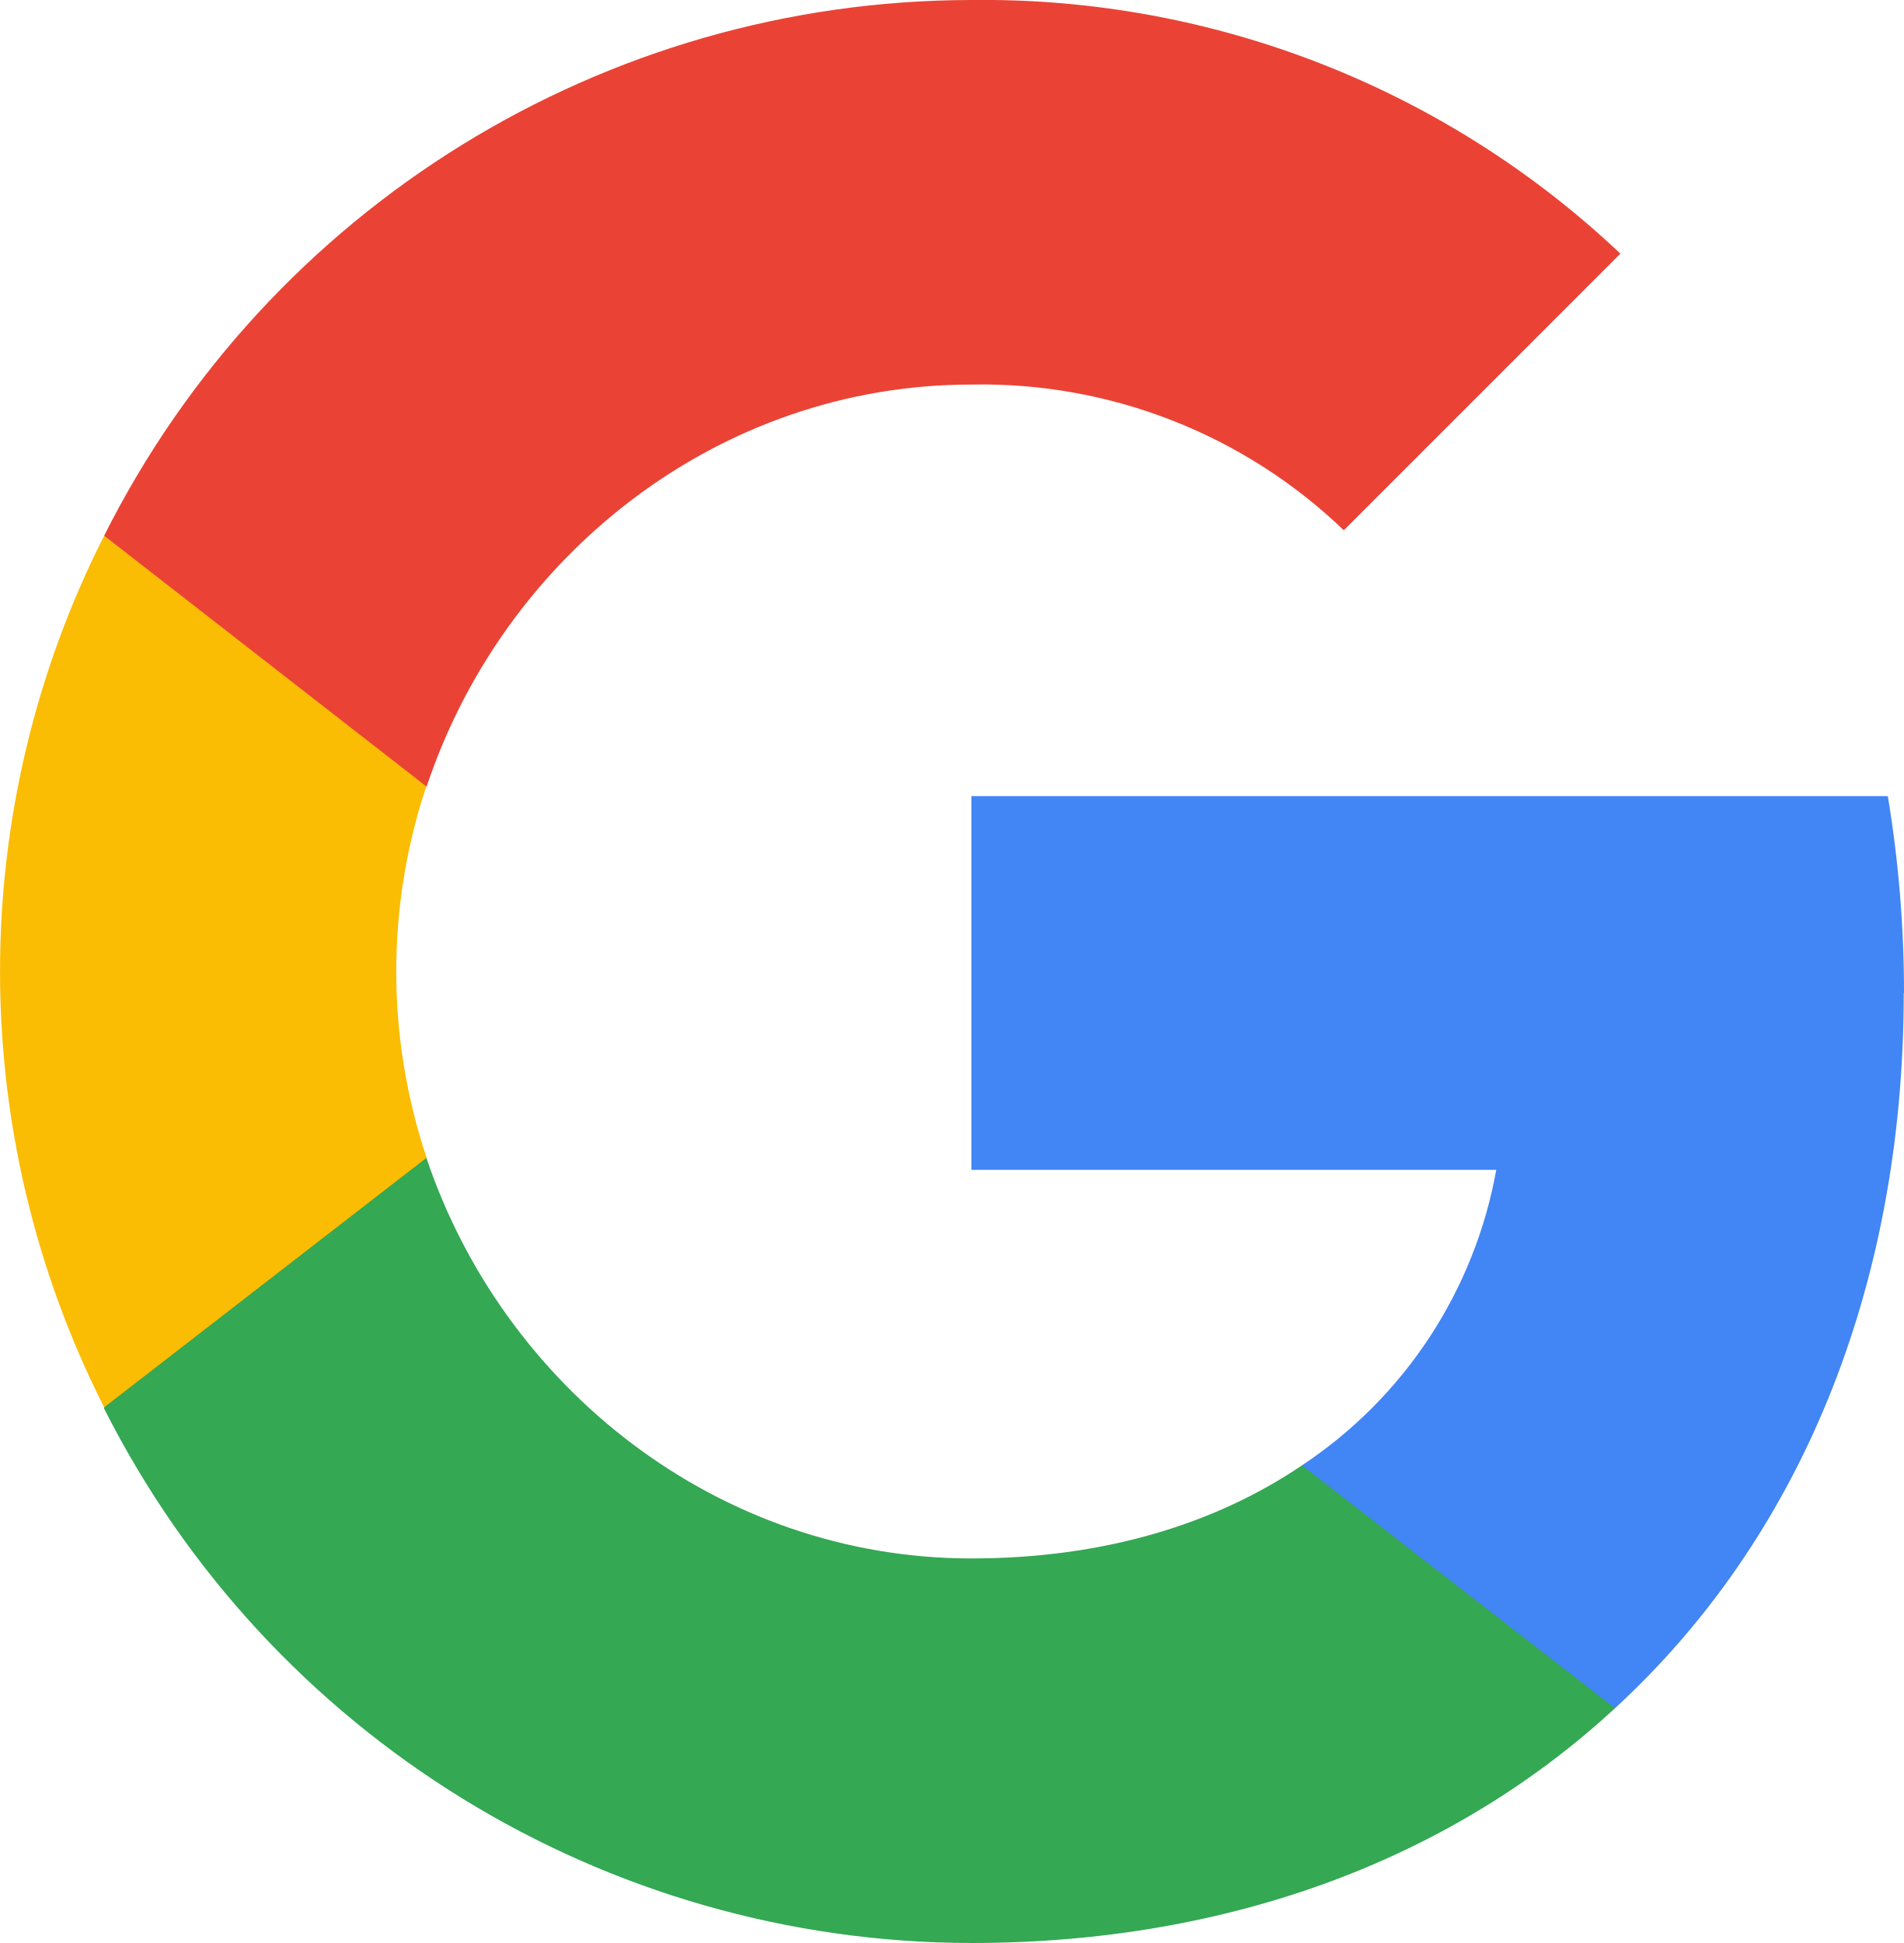
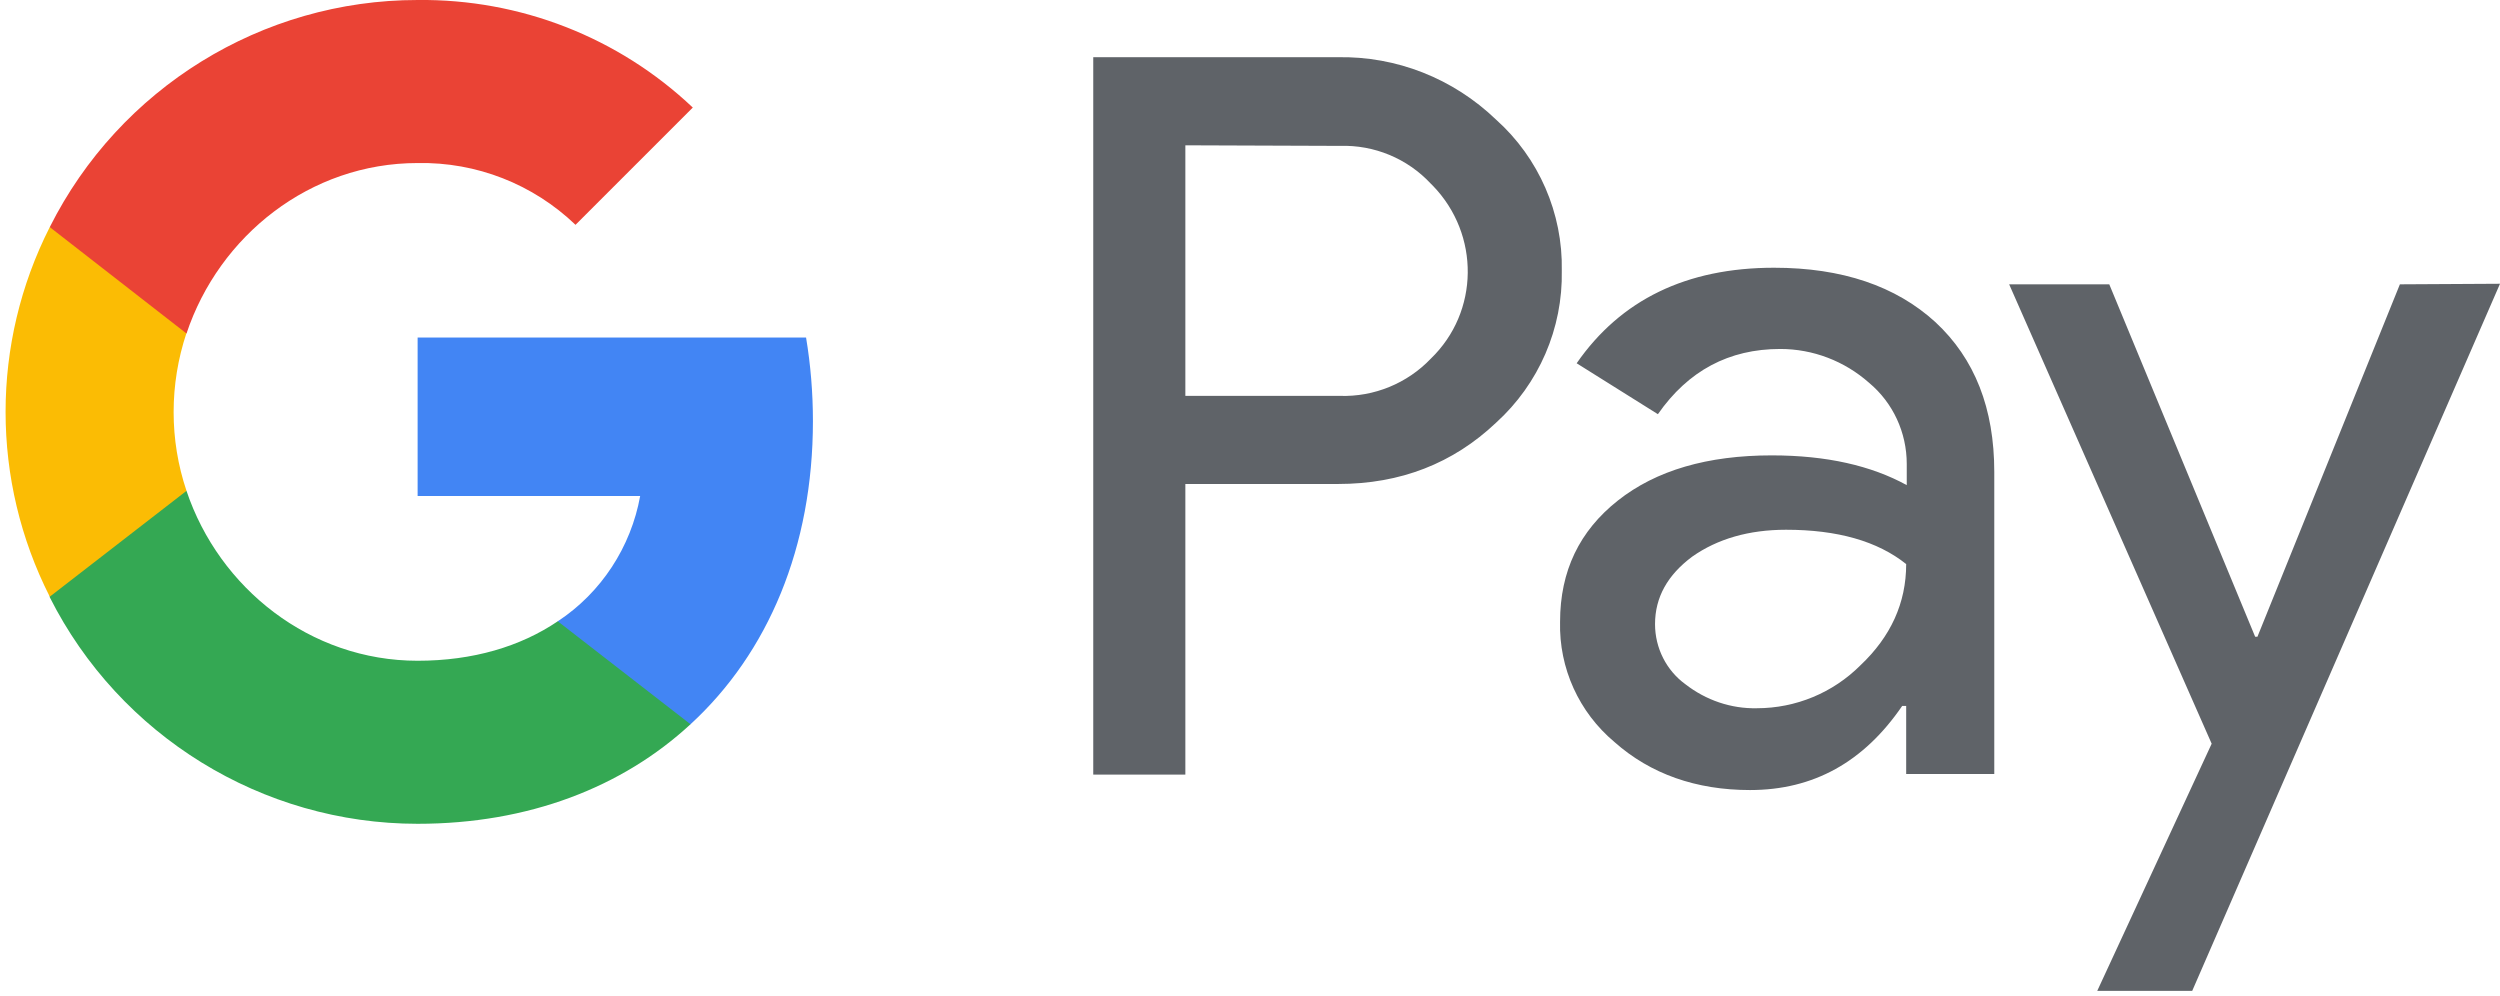
- <svg xmlns="http://www.w3.org/2000/svg" viewBox="0 0 141.12 144">
-   <g data-name="Capa 2">
-     <g data-name="Capa 1">
-       <path d="M141.12 73.6a89 89 0 0 0-1.2-14.6H72v27.7h38.9a33.34 33.34 0 0 1-14.4 21.9v18h23.2c13.6-12.5 21.4-31 21.4-53Z" style="fill:#4285f4" />
-       <path d="M72 144c19.4 0 35.8-6.4 47.7-17.4l-23.2-18c-6.5 4.4-14.8 6.9-24.5 6.9-18.8 0-34.7-12.7-40.4-29.7H7.72v18.6A72.1 72.1 0 0 0 72 144Z" style="fill:#34a853" />
-       <path d="M31.62 85.8a43.44 43.44 0 0 1 0-27.6V39.7H7.72a71.45 71.45 0 0 0 0 64.6Z" style="fill:#fbbc04" />
-       <path d="M72 28.5a38.75 38.75 0 0 1 27.6 10.8l20.5-20.5A68.73 68.73 0 0 0 72 0 72 72 0 0 0 7.72 39.7l23.9 18.6c5.7-17.1 21.6-29.8 40.38-29.8Z" style="fill:#ea4335" />
-     </g>
+ <svg xmlns="http://www.w3.org/2000/svg" viewBox="0 0 437 174">
+   <g fill="none">
+     <path fill="#5F6368" d="M207.2 84.6v50.8h-16.1V10h42.7c10.3-.2 20.2 3.7 27.7 10.9 7.5 6.7 11.7 16.4 11.5 26.4.2 10.1-4 19.8-11.5 26.6-7.5 7.1-16.7 10.7-27.6 10.7h-26.7zm0-59.2v43.8h27c6 .2 11.8-2.2 15.9-6.5 8.5-8.2 8.6-21.7.4-30.2l-.4-.4c-4.1-4.4-9.9-6.8-15.9-6.6l-27-.1zm102.9 21.4c11.9 0 21.3 3.2 28.2 9.5 6.9 6.4 10.3 15.1 10.3 26.2v52.8h-15.4v-11.9h-.7c-6.7 9.8-15.5 14.7-26.6 14.7-9.4 0-17.4-2.8-23.7-8.4-6.2-5.2-9.7-12.9-9.5-21 0-8.9 3.4-15.9 10.1-21.2 6.7-5.3 15.7-7.9 26.9-7.9 9.6 0 17.4 1.8 23.6 5.2v-3.7c0-5.5-2.4-10.7-6.6-14.2-4.3-3.8-9.8-5.9-15.5-5.9-9 0-16.1 3.8-21.4 11.4l-14.2-8.9c7.7-11.1 19.2-16.7 34.5-16.7zm-20.8 62.3c0 4.2 2 8.1 5.3 10.5 3.6 2.8 8 4.3 12.5 4.2 6.8 0 13.3-2.7 18.1-7.5 5.3-5 8-10.9 8-17.7-5-4-12-6-21-6-6.5 0-12 1.6-16.4 4.7-4.3 3.2-6.5 7.1-6.5 11.8zM437 49.6l-53.8 123.6h-16.6l20-43.2-35.4-80.3h17.5l25.5 61.6h.4l24.9-61.6z" />
+     <path fill="#4285F4" d="M142.1 73.6c0-4.9-.4-9.8-1.2-14.6H73v27.7h38.9c-1.6 8.9-6.8 16.9-14.4 21.9v18h23.2c13.6-12.5 21.4-31 21.4-53z" />
+     <path fill="#34A853" d="M73 144c19.4 0 35.8-6.4 47.7-17.4l-23.2-18c-6.5 4.4-14.8 6.9-24.5 6.9-18.8 0-34.7-12.7-40.4-29.7H8.7v18.6C20.9 128.6 45.8 144 73 144z" />
+     <path fill="#FBBC04" d="M32.6 85.8c-3-8.9-3-18.6 0-27.6V39.7H8.7a71.39 71.39 0 000 64.6l23.9-18.5z" />
+     <path fill="#EA4335" d="M73 28.5c10.3-.2 20.2 3.7 27.6 10.8l20.5-20.5C108.1 6.5 90.9-.2 73 0 45.8 0 20.9 15.4 8.7 39.7l23.9 18.6C38.3 41.2 54.2 28.5 73 28.5z" />
  </g>
</svg>
